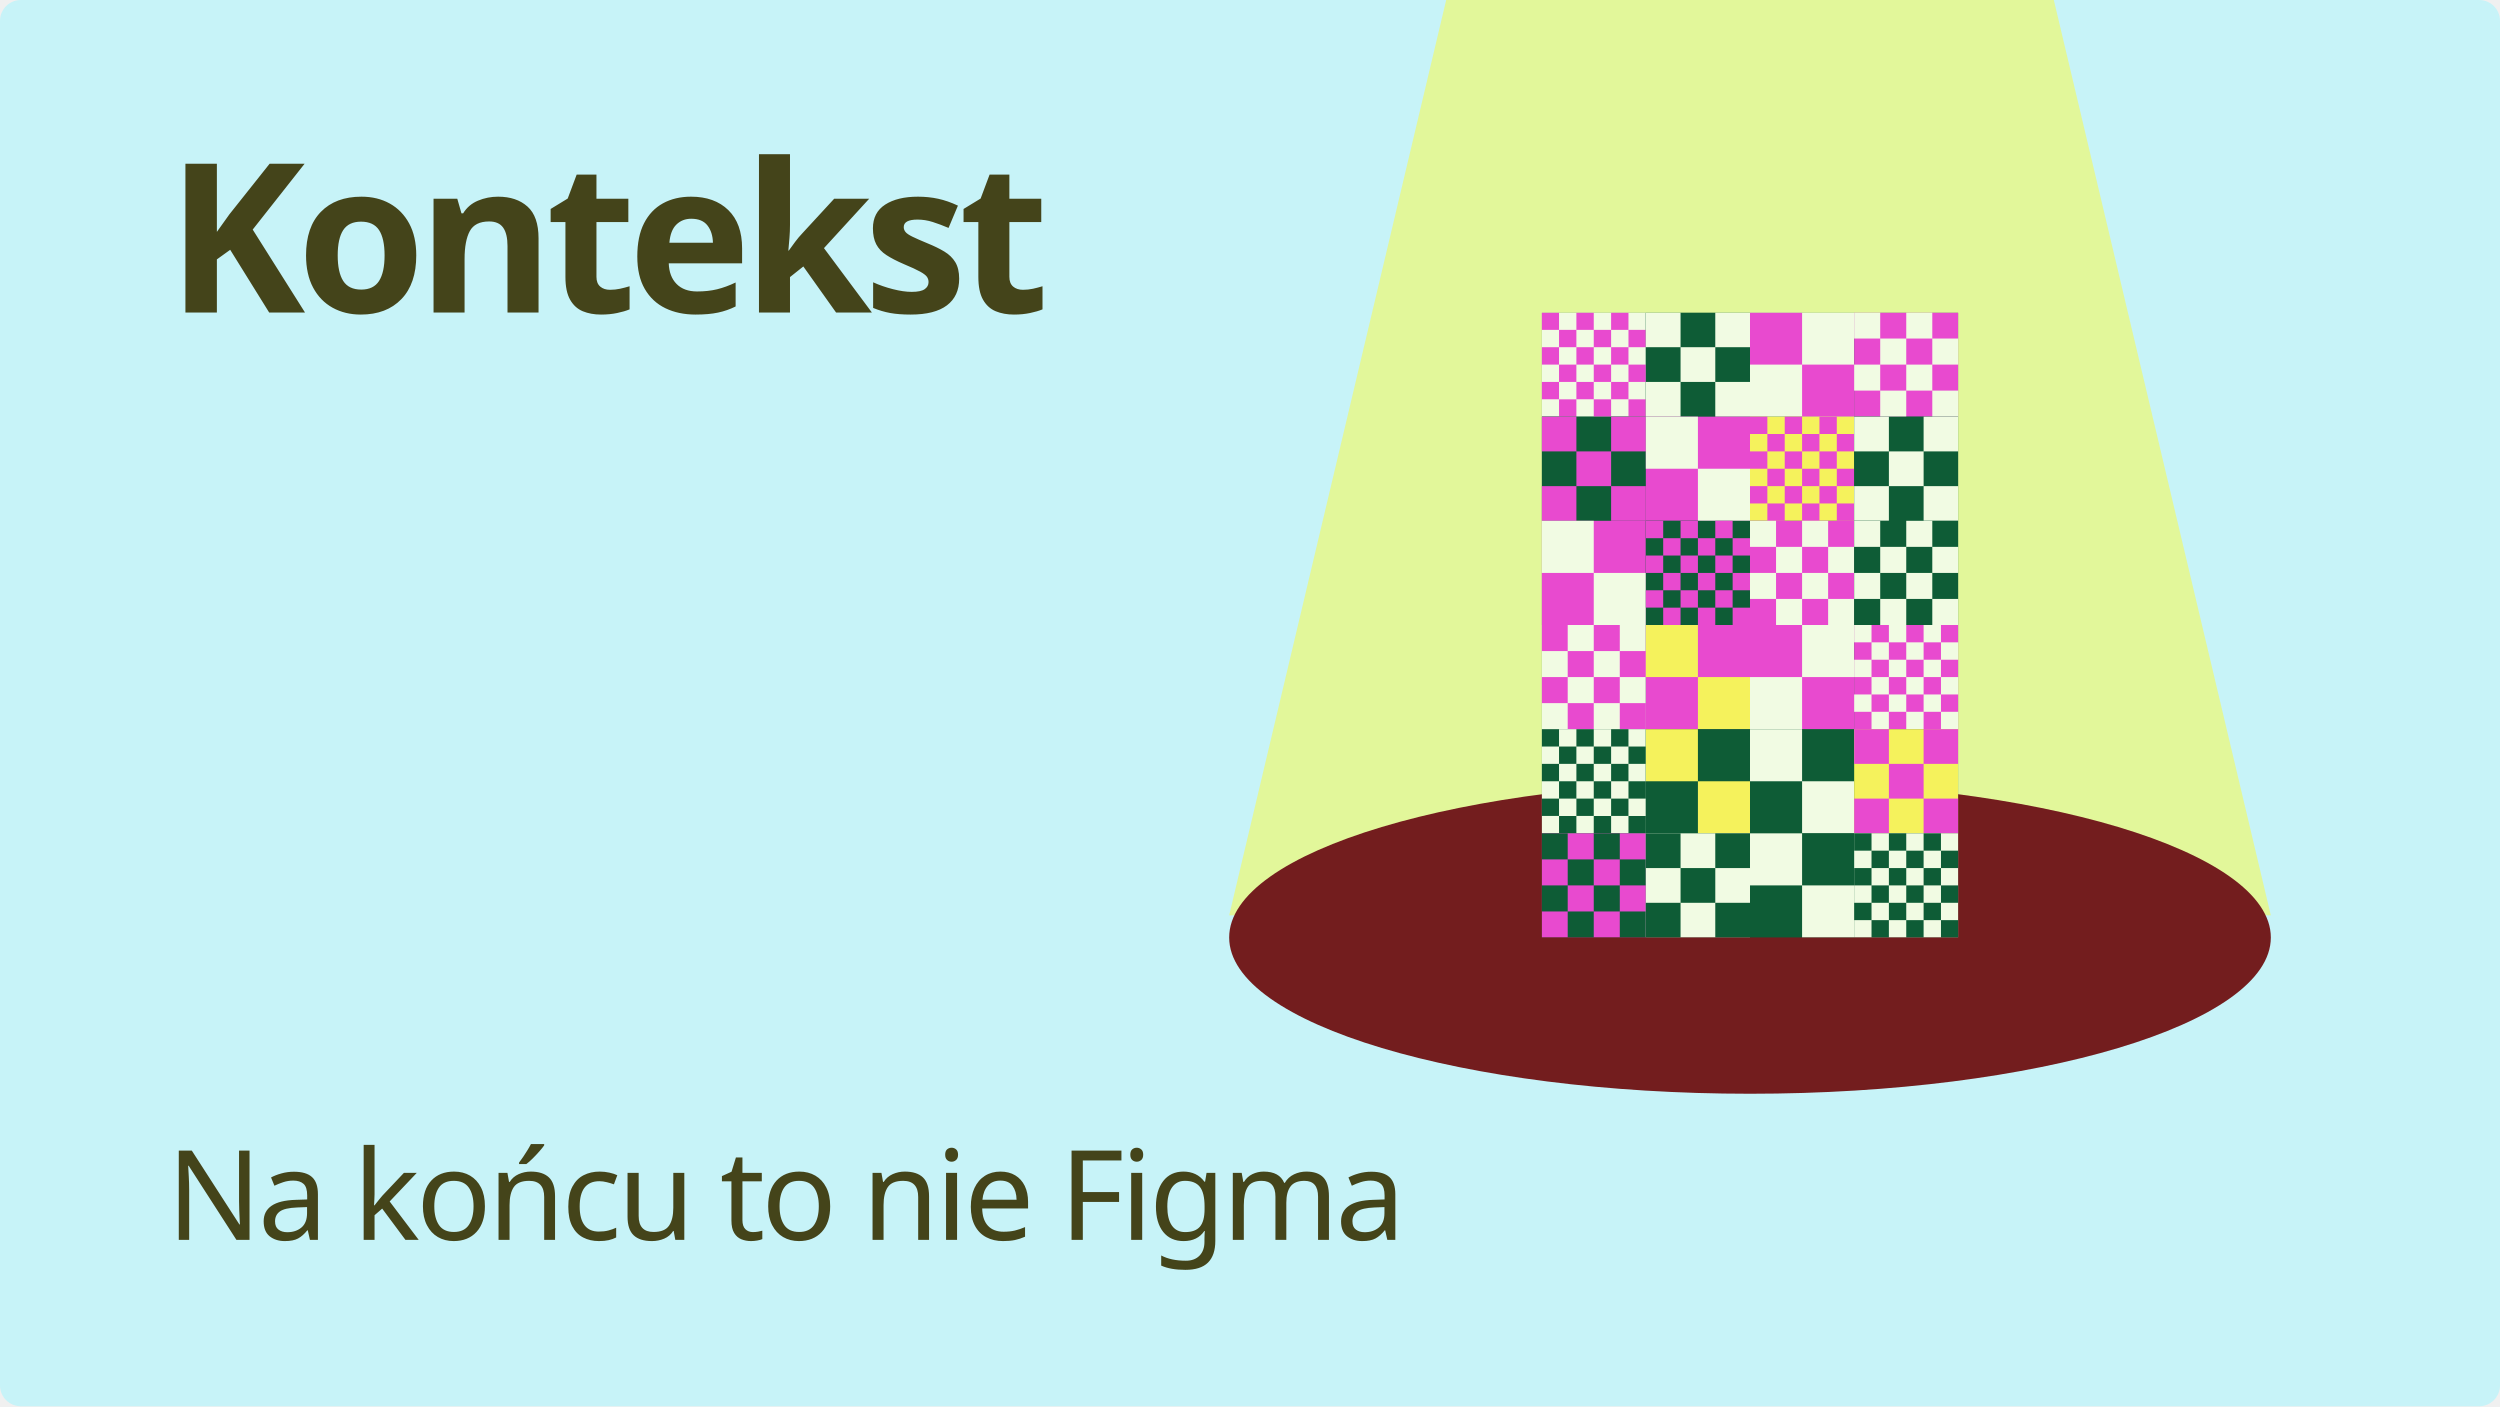
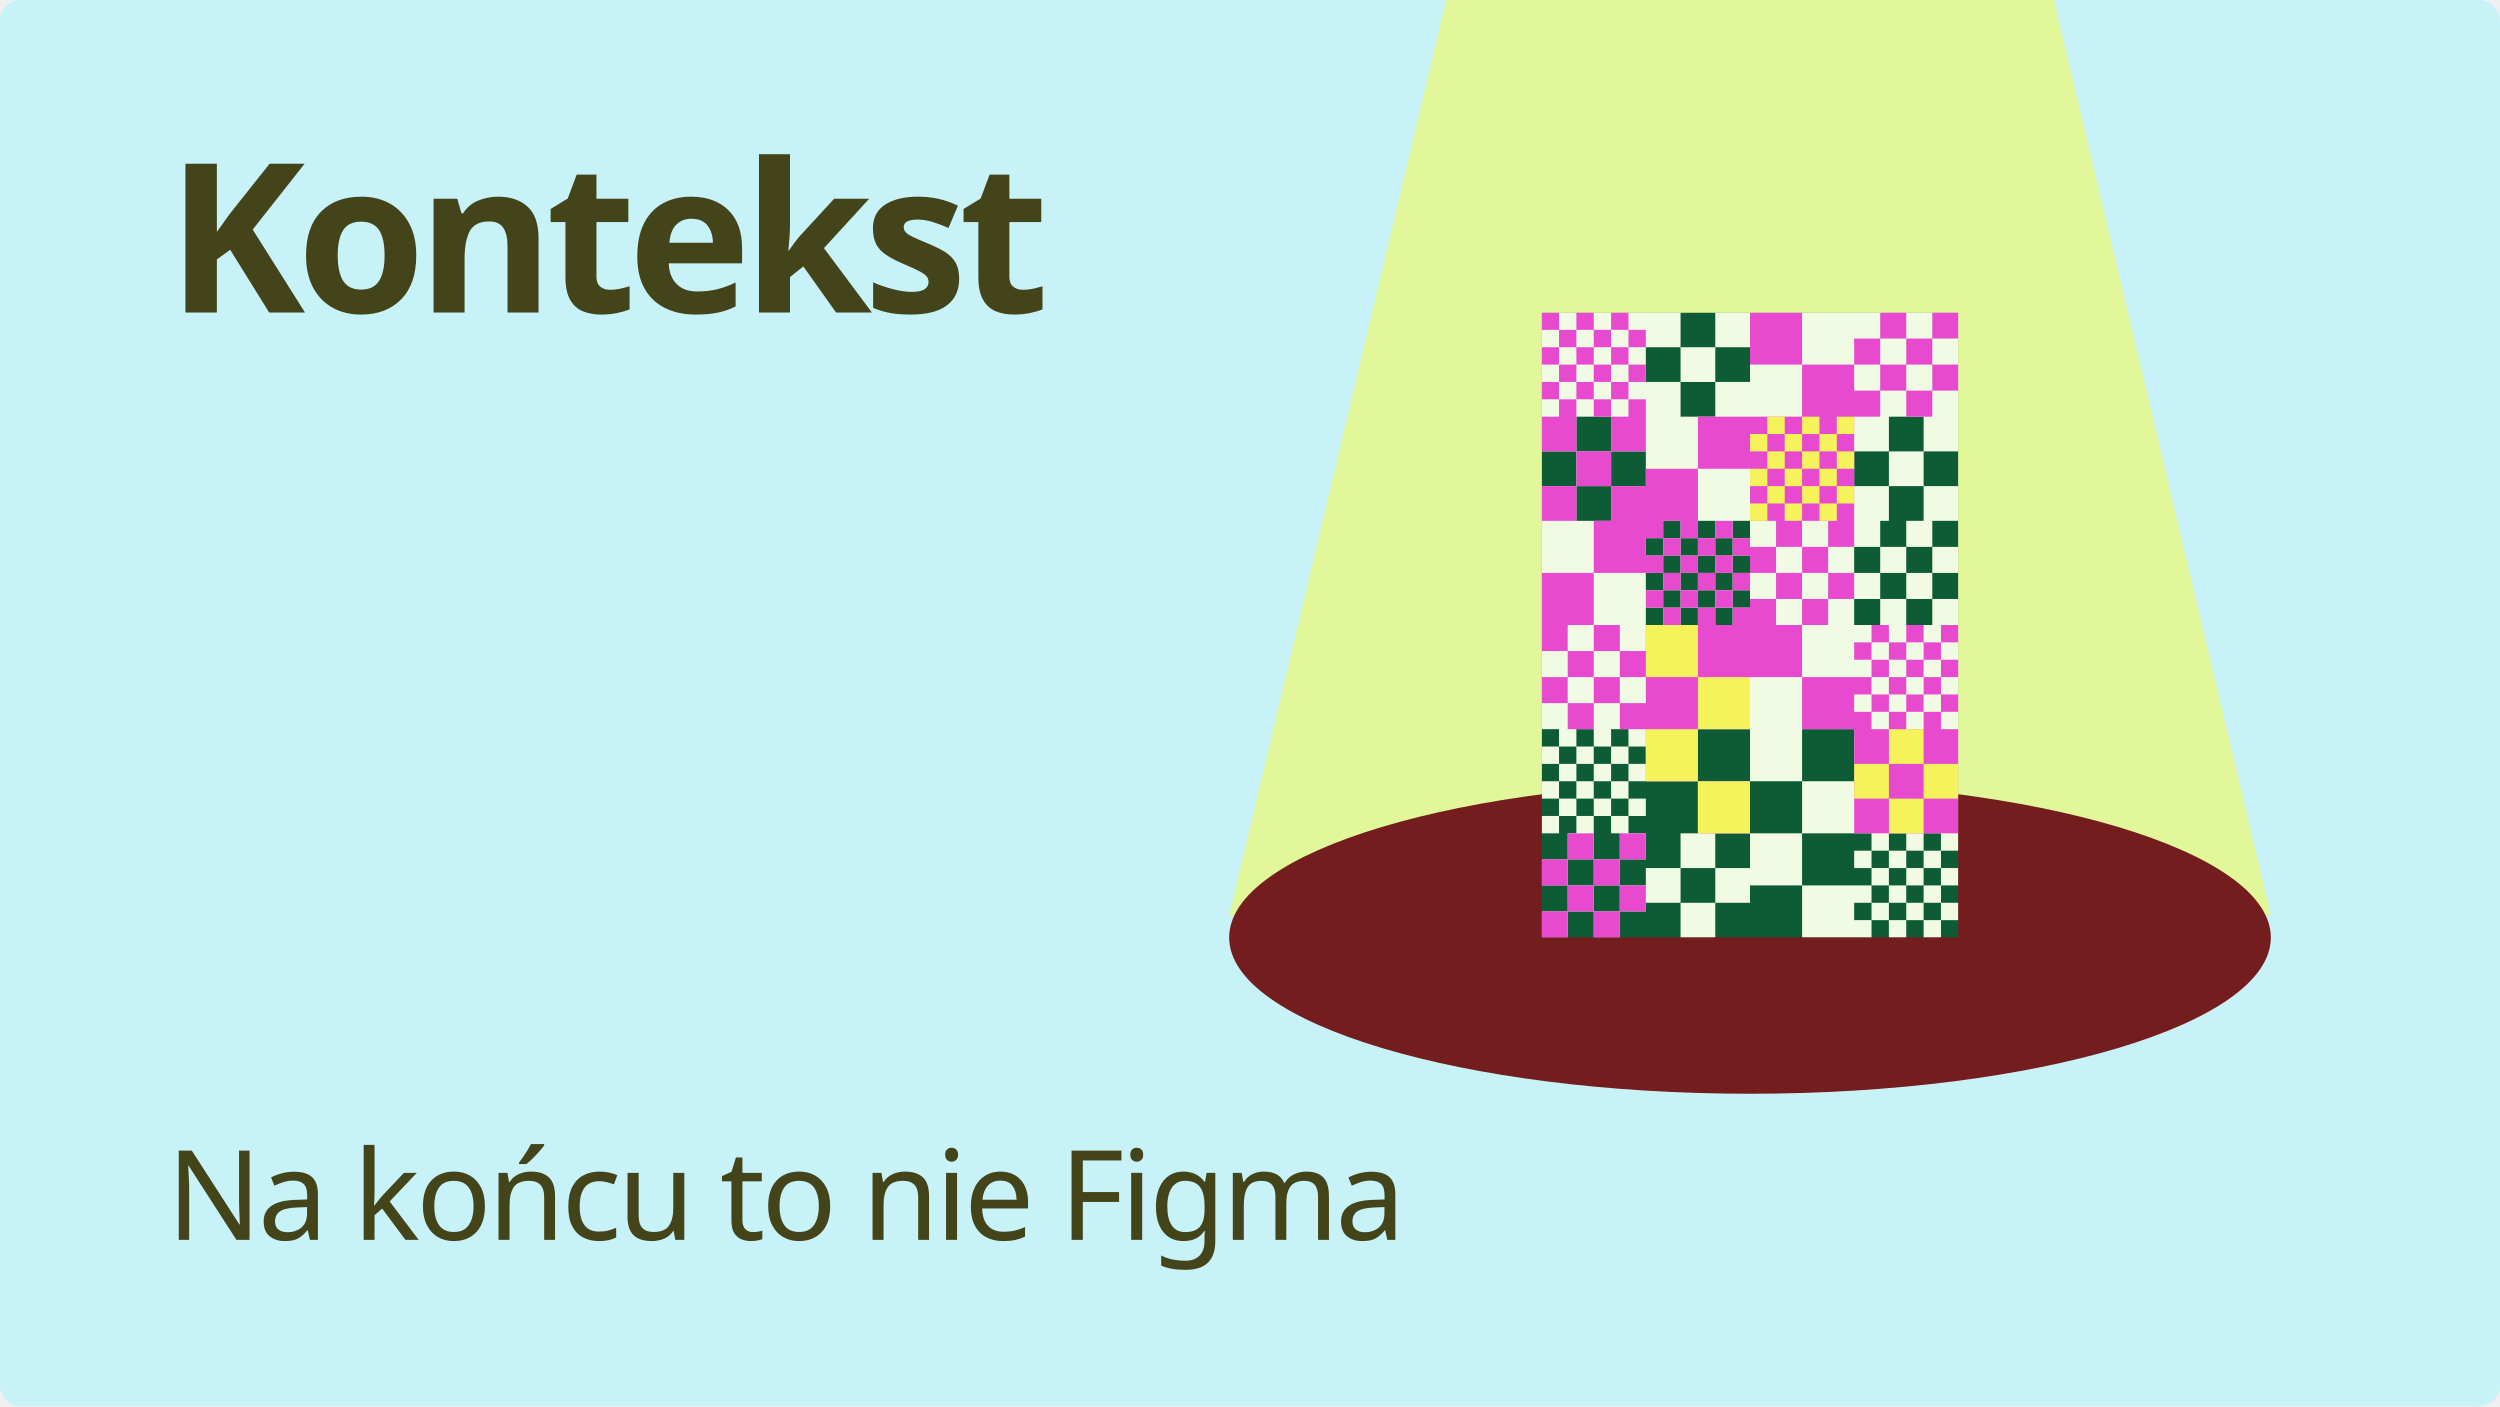
<svg xmlns="http://www.w3.org/2000/svg" width="1920" height="1080" viewBox="0 0 1920 1080" fill="none">
-   <g>
-     <g id="Template">
-       <rect width="1920" height="1080" rx="16" fill="#C7F3F8" />
-       <path id="Rectangle 89" d="M1110.67 0H1577.33L1744 703H944L1110.67 0Z" fill="#E2F79A" />
-       <text id="Kontekst" fill="#44441A" style="white-space: pre" xml:space="preserve" font-family="Figtree" font-size="160" font-weight="600" letter-spacing="-0.04em">
-         <tspan x="128" y="240">Kontekst</tspan>
-       </text>
-       <text id="Na koÅ„cu to nie Figma" fill="#44441A" style="white-space: pre" xml:space="preserve" font-family="Figtree" font-size="96" font-weight="500" letter-spacing="-0.03em">
-         <tspan x="128" y="952.2">Na końcu to nie Figma</tspan>
-       </text>
-       <ellipse id="Ellipse 9" cx="1344" cy="720" rx="400" ry="120" fill="#731D1E" />
-       <g id="Pattern / Rectangle 90">
-         <mask id="mask0_104_158" style="mask-type:alpha" maskUnits="userSpaceOnUse" x="1184" y="240" width="320" height="480">
-           <rect id="Rectangle 90" x="1184" y="240" width="320" height="480" fill="#D9D9D9" />
-         </mask>
-         <g mask="url(#mask0_104_158)">
-           <g id="Pattern">
-             <g id="Pattern tiles" clip-path="url(#clip0_104_158)">
-               <rect width="320" height="480" transform="translate(1184 240)" fill="#0E5C36" />
-               <g id="Tile / checker" clip-path="url(#clip1_104_158)">
-                 <rect width="80" height="80" transform="translate(1184 240)" fill="#F1FBE3" />
-                 <path id="Vector" d="M1184 240H1197.33V253.33H1184V240ZM1210.67 240H1224V253.33H1210.67V240ZM1237.33 240H1250.66V253.33H1237.33V240ZM1197.33 253.33H1210.66V266.66H1197.33V253.33ZM1224 253.33H1237.33V266.66H1224V253.33ZM1250.67 253.33H1264V266.66H1250.67V253.33ZM1184 266.67H1197.33V280H1184V266.67ZM1210.67 266.67H1224V280H1210.67V266.67ZM1237.33 266.67H1250.66V280H1237.33V266.67ZM1197.33 280H1210.66V293.33H1197.33V280ZM1224 280H1237.33V293.33H1224V280ZM1250.67 280H1264V293.33H1250.67V280ZM1184 293.33H1197.33V306.66H1184V293.33ZM1210.67 293.33H1224V306.66H1210.67V293.33ZM1237.33 293.33H1250.66V306.66H1237.33V293.33ZM1197.33 306.67H1210.66V320H1197.33V306.67ZM1224 306.67H1237.33V320H1224V306.67ZM1250.67 306.67H1264V320H1250.67V306.67Z" fill="#E84ACF" />
-               </g>
-               <g id="Tile / checker_2" clip-path="url(#clip2_104_158)">
-                 <rect width="80" height="80" transform="translate(1264 240)" fill="#0E5C36" />
-                 <path id="Vector_2" d="M1264 240H1290.67V266.67H1264V240ZM1317.33 240H1344V266.67H1317.33V240ZM1290.67 266.67H1317.34V293.34H1290.67V266.67ZM1264 293.33H1290.67V320H1264V293.33ZM1317.33 293.33H1344V320H1317.33V293.33Z" fill="#F1FBE3" />
-               </g>
-               <g id="Tile / checker_3" clip-path="url(#clip3_104_158)">
-                 <rect width="80" height="80" transform="translate(1344 240)" fill="#F1FBE3" />
-                 <path id="Vector_3" d="M1344 240H1384V280H1344V240ZM1384 280H1424V320H1384V280Z" fill="#E84ACF" />
-               </g>
-               <g id="Tile / checker_4" clip-path="url(#clip4_104_158)">
-                 <rect width="80" height="80" transform="translate(1424 240)" fill="#E84ACF" />
-                 <path id="Vector_4" d="M1424 240H1444V260H1424V240ZM1464 240H1484V260H1464V240ZM1444 260H1464V280H1444V260ZM1484 260H1504V280H1484V260ZM1424 280H1444V300H1424V280ZM1464 280H1484V300H1464V280ZM1444 300H1464V320H1444V300ZM1484 300H1504V320H1484V300Z" fill="#F1FBE3" />
-               </g>
-               <g id="Tile / checker_5" clip-path="url(#clip5_104_158)">
-                 <rect width="80" height="80" transform="translate(1184 320)" fill="#0E5C36" />
-                 <path id="Vector_5" d="M1184 320H1210.67V346.67H1184V320ZM1237.33 320H1264V346.67H1237.33V320ZM1210.67 346.67H1237.34V373.34H1210.67V346.67ZM1184 373.33H1210.67V400H1184V373.33ZM1237.33 373.33H1264V400H1237.33V373.33Z" fill="#E84ACF" />
-               </g>
-               <g id="Tile / checker_6" clip-path="url(#clip6_104_158)">
-                 <rect width="80" height="80" transform="translate(1264 320)" fill="#E84ACF" />
-                 <path id="Vector_6" d="M1264 320H1304V360H1264V320ZM1304 360H1344V400H1304V360Z" fill="#F1FBE3" />
-               </g>
-               <g id="Tile / checker_7" clip-path="url(#clip7_104_158)">
-                 <rect width="80" height="80" transform="translate(1344 320)" fill="#F5F25C" />
-                 <path id="Vector_7" d="M1344 320H1357.33V333.33H1344V320ZM1370.67 320H1384V333.33H1370.67V320ZM1397.33 320H1410.66V333.33H1397.33V320ZM1357.33 333.33H1370.66V346.66H1357.33V333.33ZM1384 333.33H1397.33V346.66H1384V333.33ZM1410.67 333.33H1424V346.66H1410.67V333.33ZM1344 346.67H1357.33V360H1344V346.67ZM1370.67 346.67H1384V360H1370.67V346.67ZM1397.33 346.67H1410.66V360H1397.33V346.67ZM1357.33 360H1370.66V373.33H1357.33V360ZM1384 360H1397.33V373.33H1384V360ZM1410.67 360H1424V373.33H1410.67V360ZM1344 373.33H1357.33V386.66H1344V373.33ZM1370.67 373.33H1384V386.66H1370.67V373.33ZM1397.33 373.33H1410.66V386.66H1397.33V373.33ZM1357.33 386.67H1370.66V400H1357.33V386.67ZM1384 386.67H1397.33V400H1384V386.67ZM1410.67 386.67H1424V400H1410.67V386.67Z" fill="#E84ACF" />
-               </g>
-               <g id="Tile / checker_8" clip-path="url(#clip8_104_158)">
-                 <rect width="80" height="80" transform="translate(1424 320)" fill="#0E5C36" />
-                 <path id="Vector_8" d="M1424 320H1450.67V346.67H1424V320ZM1477.33 320H1504V346.67H1477.33V320ZM1450.67 346.67H1477.34V373.34H1450.67V346.67ZM1424 373.33H1450.67V400H1424V373.33ZM1477.33 373.33H1504V400H1477.33V373.33Z" fill="#F1FBE3" />
-               </g>
-               <g id="Tile / checker_9" clip-path="url(#clip9_104_158)">
-                 <rect width="80" height="80" transform="translate(1184 400)" fill="#E84ACF" />
-                 <path id="Vector_9" d="M1184 400H1224V440H1184V400ZM1224 440H1264V480H1224V440Z" fill="#F1FBE3" />
-               </g>
-               <g id="Tile / checker_10" clip-path="url(#clip10_104_158)">
-                 <rect width="80" height="80" transform="translate(1264 400)" fill="#0E5C36" />
-                 <path id="Vector_10" d="M1264 400H1277.33V413.33H1264V400ZM1290.67 400H1304V413.33H1290.67V400ZM1317.33 400H1330.66V413.33H1317.33V400ZM1277.33 413.33H1290.66V426.66H1277.33V413.33ZM1304 413.33H1317.33V426.66H1304V413.33ZM1330.67 413.33H1344V426.66H1330.67V413.33ZM1264 426.67H1277.33V440H1264V426.67ZM1290.67 426.67H1304V440H1290.67V426.67ZM1317.33 426.67H1330.66V440H1317.33V426.67ZM1277.33 440H1290.66V453.33H1277.33V440ZM1304 440H1317.33V453.33H1304V440ZM1330.67 440H1344V453.33H1330.67V440ZM1264 453.33H1277.33V466.66H1264V453.33ZM1290.67 453.33H1304V466.66H1290.67V453.33ZM1317.33 453.33H1330.66V466.66H1317.33V453.33ZM1277.33 466.67H1290.66V480H1277.33V466.67ZM1304 466.67H1317.33V480H1304V466.67ZM1330.67 466.67H1344V480H1330.67V466.67Z" fill="#E84ACF" />
-               </g>
-               <g id="Tile / checker_11" clip-path="url(#clip11_104_158)">
-                 <rect width="80" height="80" transform="translate(1344 400)" fill="#E84ACF" />
-                 <path id="Vector_11" d="M1344 400H1364V420H1344V400ZM1384 400H1404V420H1384V400ZM1364 420H1384V440H1364V420ZM1404 420H1424V440H1404V420ZM1344 440H1364V460H1344V440ZM1384 440H1404V460H1384V440ZM1364 460H1384V480H1364V460ZM1404 460H1424V480H1404V460Z" fill="#F1FBE3" />
-               </g>
-               <g id="Tile / checker_12" clip-path="url(#clip12_104_158)">
-                 <rect width="80" height="80" transform="translate(1424 400)" fill="#0E5C36" />
-                 <path id="Vector_12" d="M1424 400H1444V420H1424V400ZM1464 400H1484V420H1464V400ZM1444 420H1464V440H1444V420ZM1484 420H1504V440H1484V420ZM1424 440H1444V460H1424V440ZM1464 440H1484V460H1464V440ZM1444 460H1464V480H1444V460ZM1484 460H1504V480H1484V460Z" fill="#F1FBE3" />
-               </g>
-               <g id="Tile / checker_13" clip-path="url(#clip13_104_158)">
-                 <rect width="80" height="80" transform="translate(1184 480)" fill="#F1FBE3" />
-                 <path id="Vector_13" d="M1184 480H1204V500H1184V480ZM1224 480H1244V500H1224V480ZM1204 500H1224V520H1204V500ZM1244 500H1264V520H1244V500ZM1184 520H1204V540H1184V520ZM1224 520H1244V540H1224V520ZM1204 540H1224V560H1204V540ZM1244 540H1264V560H1244V540Z" fill="#E84ACF" />
-               </g>
-               <g id="Tile / checker_14" clip-path="url(#clip14_104_158)">
-                 <rect width="80" height="80" transform="translate(1264 480)" fill="#E84ACF" />
-                 <path id="Vector_14" d="M1264 480H1304V520H1264V480ZM1304 520H1344V560H1304V520Z" fill="#F5F25C" />
-               </g>
-               <g id="Tile / checker_15" clip-path="url(#clip15_104_158)">
-                 <rect width="80" height="80" transform="translate(1344 480)" fill="#F1FBE3" />
-                 <path id="Vector_15" d="M1344 480H1384V520H1344V480ZM1384 520H1424V560H1384V520Z" fill="#E84ACF" />
-               </g>
-               <g id="Tile / checker_16" clip-path="url(#clip16_104_158)">
-                 <rect width="80" height="80" transform="translate(1424 480)" fill="#E84ACF" />
-                 <path id="Vector_16" d="M1424 480H1437.33V493.33H1424V480ZM1450.67 480H1464V493.33H1450.67V480ZM1477.33 480H1490.66V493.33H1477.33V480ZM1437.33 493.33H1450.66V506.66H1437.33V493.33ZM1464 493.33H1477.33V506.66H1464V493.33ZM1490.67 493.33H1504V506.66H1490.67V493.33ZM1424 506.67H1437.33V520H1424V506.67ZM1450.67 506.67H1464V520H1450.67V506.67ZM1477.33 506.67H1490.66V520H1477.33V506.67ZM1437.33 520H1450.66V533.33H1437.33V520ZM1464 520H1477.33V533.33H1464V520ZM1490.67 520H1504V533.33H1490.67V520ZM1424 533.33H1437.33V546.66H1424V533.33ZM1450.67 533.33H1464V546.66H1450.67V533.33ZM1477.33 533.33H1490.66V546.66H1477.33V533.33ZM1437.33 546.67H1450.66V560H1437.33V546.67ZM1464 546.67H1477.33V560H1464V546.67ZM1490.67 546.67H1504V560H1490.67V546.67Z" fill="#F1FBE3" />
-               </g>
-               <g id="Tile / checker_17" clip-path="url(#clip17_104_158)">
-                 <rect width="80" height="80" transform="translate(1184 560)" fill="#F1FBE3" />
-                 <path id="Vector_17" d="M1184 560H1197.33V573.33H1184V560ZM1210.67 560H1224V573.33H1210.67V560ZM1237.33 560H1250.66V573.33H1237.33V560ZM1197.33 573.33H1210.66V586.66H1197.33V573.33ZM1224 573.33H1237.33V586.66H1224V573.33ZM1250.67 573.33H1264V586.66H1250.67V573.33ZM1184 586.67H1197.33V600H1184V586.67ZM1210.67 586.67H1224V600H1210.67V586.67ZM1237.33 586.67H1250.66V600H1237.33V586.67ZM1197.33 600H1210.66V613.33H1197.33V600ZM1224 600H1237.33V613.33H1224V600ZM1250.67 600H1264V613.33H1250.67V600ZM1184 613.33H1197.33V626.66H1184V613.33ZM1210.67 613.33H1224V626.66H1210.67V613.33ZM1237.33 613.33H1250.66V626.66H1237.33V613.33ZM1197.33 626.67H1210.66V640H1197.33V626.67ZM1224 626.67H1237.33V640H1224V626.67ZM1250.67 626.67H1264V640H1250.67V626.67Z" fill="#0E5C36" />
-               </g>
-               <g id="Tile / checker_18" clip-path="url(#clip18_104_158)">
-                 <rect width="80" height="80" transform="translate(1264 560)" fill="#0E5C36" />
-                 <path id="Vector_18" d="M1264 560H1304V600H1264V560ZM1304 600H1344V640H1304V600Z" fill="#F5F25C" />
-               </g>
-               <g id="Tile / checker_19" clip-path="url(#clip19_104_158)">
-                 <rect width="80" height="80" transform="translate(1344 560)" fill="#0E5C36" />
-                 <path id="Vector_19" d="M1344 560H1384V600H1344V560ZM1384 600H1424V640H1384V600Z" fill="#F1FBE3" />
-               </g>
-               <g id="Tile / checker_20" clip-path="url(#clip20_104_158)">
-                 <rect width="80" height="80" transform="translate(1424 560)" fill="#F5F25C" />
-                 <path id="Vector_20" d="M1424 560H1450.67V586.67H1424V560ZM1477.33 560H1504V586.67H1477.33V560ZM1450.67 586.67H1477.34V613.34H1450.67V586.67ZM1424 613.33H1450.67V640H1424V613.33ZM1477.33 613.33H1504V640H1477.33V613.33Z" fill="#E84ACF" />
-               </g>
-               <g id="Tile / checker_21" clip-path="url(#clip21_104_158)">
-                 <rect width="80" height="80" transform="translate(1184 640)" fill="#E84ACF" />
-                 <path id="Vector_21" d="M1184 640H1204V660H1184V640ZM1224 640H1244V660H1224V640ZM1204 660H1224V680H1204V660ZM1244 660H1264V680H1244V660ZM1184 680H1204V700H1184V680ZM1224 680H1244V700H1224V680ZM1204 700H1224V720H1204V700ZM1244 700H1264V720H1244V700Z" fill="#0E5C36" />
-               </g>
-               <g id="Tile / checker_22" clip-path="url(#clip22_104_158)">
-                 <rect width="80" height="80" transform="translate(1264 640)" fill="#F1FBE3" />
-                 <path id="Vector_22" d="M1264 640H1290.67V666.67H1264V640ZM1317.33 640H1344V666.67H1317.33V640ZM1290.67 666.67H1317.34V693.34H1290.67V666.67ZM1264 693.33H1290.67V720H1264V693.33ZM1317.33 693.33H1344V720H1317.33V693.33Z" fill="#0E5C36" />
-               </g>
-               <g id="Tile / checker_23" clip-path="url(#clip23_104_158)">
-                 <rect width="80" height="80" transform="translate(1344 640)" fill="#0E5C36" />
-                 <path id="Vector_23" d="M1344 640H1384V680H1344V640ZM1384 680H1424V720H1384V680Z" fill="#F1FBE3" />
-               </g>
-               <g id="Tile / checker_24" clip-path="url(#clip24_104_158)">
-                 <rect width="80" height="80" transform="translate(1424 640)" fill="#F1FBE3" />
-                 <path id="Vector_24" d="M1424 640H1437.33V653.33H1424V640ZM1450.67 640H1464V653.33H1450.67V640ZM1477.33 640H1490.66V653.33H1477.33V640ZM1437.33 653.33H1450.66V666.66H1437.33V653.33ZM1464 653.33H1477.33V666.66H1464V653.33ZM1490.67 653.33H1504V666.66H1490.67V653.33ZM1424 666.67H1437.33V680H1424V666.67ZM1450.67 666.67H1464V680H1450.67V666.67ZM1477.33 666.67H1490.66V680H1477.33V666.67ZM1437.33 680H1450.66V693.33H1437.33V680ZM1464 680H1477.33V693.33H1464V680ZM1490.67 680H1504V693.33H1490.67V680ZM1424 693.33H1437.33V706.66H1424V693.33ZM1450.67 693.33H1464V706.66H1450.67V693.33ZM1477.33 693.33H1490.66V706.66H1477.33V693.33ZM1437.33 706.67H1450.66V720H1437.33V706.67ZM1464 706.67H1477.33V720H1464V706.67ZM1490.67 706.67H1504V720H1490.67V706.67Z" fill="#0E5C36" />
-               </g>
+   <g id="Template">
+     <rect width="1920" height="1080" rx="16" fill="#C7F3F8" />
+     <path id="Rectangle 89" d="M1110.67 0H1577.33L1744 703H944L1110.67 0Z" fill="#E2F79A" />
+     <text id="Kontekst" fill="#44441A" style="white-space: pre" xml:space="preserve" font-family="Figtree" font-size="160" font-weight="600" letter-spacing="-0.04em">
+       <tspan x="128" y="240">Kontekst</tspan>
+     </text>
+     <text id="Na koÅ„cu to nie Figma" fill="#44441A" style="white-space: pre" xml:space="preserve" font-family="Figtree" font-size="96" font-weight="500" letter-spacing="-0.03em">
+       <tspan x="128" y="952.2">Na końcu to nie Figma</tspan>
+     </text>
+     <ellipse id="Ellipse 9" cx="1344" cy="720" rx="400" ry="120" fill="#731D1E" />
+     <g id="Pattern / Rectangle 90">
+       <mask id="mask0_171_2" style="mask-type:alpha" maskUnits="userSpaceOnUse" x="1184" y="240" width="320" height="480">
+         <rect id="Rectangle 90" x="1184" y="240" width="320" height="480" fill="#D9D9D9" />
+       </mask>
+       <g mask="url(#mask0_171_2)">
+         <g id="Pattern">
+           <g id="Pattern tiles">
+             <path id="Color 1" d="M1504 240V720H1184V240H1504Z" fill="#0E5C36" />
+             <g id="Color 2">
+               <path d="M1317.33 720H1290.67V693.34H1317.33V720Z" fill="#F1FBE3" />
+               <path d="M1384 680H1344V693.33H1317.34V666.67H1344V640H1384V680Z" fill="#F1FBE3" />
+               <path d="M1484 460H1464V440H1484V460Z" fill="#F1FBE3" />
+               <path d="M1464 440H1444V420H1464V440Z" fill="#F1FBE3" />
+               <path d="M1504 440H1484V420H1504V440Z" fill="#F1FBE3" />
+               <path d="M1304 466.66H1290.67V453.33H1304V466.66Z" fill="#F1FBE3" />
+               <path d="M1330.66 466.66H1317.33V453.33H1330.66V466.66Z" fill="#F1FBE3" />
+               <path d="M1290.66 453.33H1277.33V440H1290.66V453.33Z" fill="#F1FBE3" />
+               <path d="M1317.33 453.33H1304V440H1317.33V453.33Z" fill="#F1FBE3" />
+               <path d="M1304 440H1290.67V426.67H1304V440Z" fill="#F1FBE3" />
+               <path d="M1330.66 440H1317.33V426.67H1330.66V440Z" fill="#F1FBE3" />
+               <path d="M1290.66 426.66H1277.33V413.33H1290.66V426.66Z" fill="#F1FBE3" />
+               <path d="M1317.33 426.66H1304V413.33H1317.33V426.66Z" fill="#F1FBE3" />
+               <path fill-rule="evenodd" clip-rule="evenodd" d="M1504 653.33H1490.67V666.66H1504V680H1490.67V693.33H1504V706.67H1490.67V720H1477.33V706.67H1464V720H1450.66V706.67H1437.33V720H1384V680H1437.33V666.67H1424V653.33H1437.33V640H1384V600H1424V560H1384V600H1344V560H1304V600H1250.67V613.33H1264V626.67H1250.67V640H1264V660H1244V680H1224V700H1244V680H1264V666.67H1290.67V640H1304V600H1344V640H1317.33V666.67H1290.67V693.33H1264V700H1244V720H1224V700H1204V720H1184V700H1204V680H1184V660H1204V640H1210.66V626.67H1197.33V640H1184V626.66H1197.33V613.33H1184V600H1197.33V586.67H1184V573.33H1197.33V560H1184V373.33H1210.67V346.67H1237.33V320H1210.67V346.67H1184V240H1290.67V266.67H1264V293.33H1290.67V266.67H1317.33V240H1504V346.67H1477.34V373.33H1504V400H1484V420H1464V400H1477.33V373.34H1450.67V400H1444V420H1424V440H1444V460H1424V480H1444V460H1464V480H1484V460H1504V653.33ZM1224 660H1244V640H1237.33V626.67H1224V660ZM1450.67 653.33H1464V640H1450.67V653.33ZM1424 706.66H1437.33V693.33H1424V706.66ZM1450.67 706.66H1464V693.33H1450.67V706.66ZM1477.33 706.66H1490.66V693.33H1477.33V706.66ZM1437.33 693.33H1450.66V680H1437.33V693.33ZM1464 693.33H1477.33V680H1464V693.33ZM1204 680H1224V660H1204V680ZM1450.67 680H1464V666.67H1450.67V680ZM1477.33 680H1490.66V666.67H1477.33V680ZM1437.33 666.66H1450.66V653.33H1437.33V666.66ZM1464 666.66H1477.33V653.33H1464V666.66ZM1210.67 626.66H1224V613.33H1210.67V626.66ZM1237.33 626.66H1250.66V613.33H1237.33V626.66ZM1197.33 613.33H1210.66V600H1197.33V613.33ZM1224 613.33H1237.33V600H1224V613.33ZM1210.67 600H1224V586.67H1210.67V600ZM1237.33 600H1250.66V586.67H1237.33V600ZM1250.67 573.33V586.66H1264V573.33H1250.67ZM1197.33 586.66H1210.66V573.33H1197.33V586.66ZM1224 586.66H1237.33V573.33H1224V586.66ZM1210.67 560V573.33H1224V560H1210.67ZM1237.33 560V573.33H1250.66V560H1237.33ZM1330.66 413.33H1317.33V400H1304V413.33H1290.67V400H1277.33V413.33H1264V426.67H1277.33V440H1264V453.33H1277.33V466.66H1264V480H1277.33V466.67H1290.66V480H1304V466.67H1317.33V480H1330.67V466.67H1344V453.33H1330.67V440H1344V426.66H1330.67V413.33H1344V400H1330.66V413.33ZM1450.67 320V346.67H1424V373.33H1450.67V346.67H1477.33V320H1450.67ZM1237.34 346.67V373.33H1264V346.67H1237.34ZM1290.67 320H1317.33V293.34H1290.67V320ZM1317.34 266.67V293.33H1344V266.67H1317.34ZM1477.33 653.33H1490.66V640H1477.33V653.33ZM1237.33 400V373.34H1210.67V400H1237.33Z" fill="#F1FBE3" />
+             </g>
+             <g id="Color 3">
+               <path fill-rule="evenodd" clip-rule="evenodd" d="M1224 660H1244V640H1264V660H1244V680H1224V700H1244V680H1264V700H1244V720H1224V700H1204V720H1184V700H1204V680H1184V660H1204V640H1224V660ZM1204 680H1224V660H1204V680Z" fill="#E84ACF" />
+               <path d="M1344 640H1304V600H1344V640Z" fill="#E84ACF" />
+               <path fill-rule="evenodd" clip-rule="evenodd" d="M1450.67 493.33H1464V480H1477.33V493.33H1490.66V480H1504V493.33H1490.67V506.66H1504V520H1490.67V533.33H1504V546.67H1490.67V560H1504V640H1424V560H1384V520H1437.33V506.67H1424V493.33H1437.33V480H1450.67V493.33ZM1464 560H1477.33V546.67H1464V560ZM1437.33 560H1450.66V546.67H1437.33V560ZM1424 546.66H1437.33V533.33H1424V546.66ZM1450.67 546.66H1464V533.33H1450.67V546.66ZM1477.33 546.66H1490.66V533.33H1477.33V546.66ZM1437.33 533.33H1450.66V520H1437.33V533.33ZM1464 533.33H1477.33V520H1464V533.33ZM1450.67 520H1464V506.67H1450.67V520ZM1477.33 520H1490.66V506.67H1477.33V520ZM1437.33 506.66H1450.66V493.33H1437.33V506.66ZM1464 506.66H1477.33V493.33H1464V506.66Z" fill="#E84ACF" />
+               <path fill-rule="evenodd" clip-rule="evenodd" d="M1304 600H1264V560H1244V540H1264V520H1244V500H1264V480H1277.33V466.67H1290.66V480H1304V466.67H1317.33V480H1330.67V466.67H1344V460H1364V440H1344V453.33H1330.67V440H1344V426.66H1330.67V413.33H1344V420H1364V400H1344V360H1304V413.33H1290.67V400H1277.33V413.33H1264V426.67H1277.33V440H1224V480H1204V500H1184V440H1224V400H1237.33V373.34H1210.67V400H1184V373.33H1210.67V346.67H1237.33V320H1250.67V306.67H1264V346.67H1237.34V373.33H1264V360H1304V320H1384V280H1424V260H1444V240H1464V260H1484V240H1504V260H1484V280H1464V300H1484V280H1504V300H1484V320H1464V300H1444V320H1424V420H1404V440H1384V460H1404V440H1424V460H1404V480H1384V460H1364V480H1384V520H1344V560H1304V600ZM1364 440H1384V420H1364V440ZM1384 400V420H1404V400H1384ZM1424 300H1444V280H1424V300ZM1444 280H1464V260H1444V280Z" fill="#E84ACF" />
+               <path d="M1224 560H1204V540H1224V560Z" fill="#E84ACF" />
+               <path d="M1204 540H1184V520H1204V540Z" fill="#E84ACF" />
+               <path d="M1244 540H1224V520H1244V540Z" fill="#E84ACF" />
+               <path d="M1224 520H1204V500H1224V520Z" fill="#E84ACF" />
+               <path d="M1244 500H1224V480H1244V500Z" fill="#E84ACF" />
+               <path d="M1277.33 466.66H1264V453.33H1277.33V466.66Z" fill="#E84ACF" />
+               <path d="M1304 466.66H1290.67V453.33H1304V466.66Z" fill="#E84ACF" />
+               <path d="M1330.66 466.66H1317.33V453.33H1330.66V466.66Z" fill="#E84ACF" />
+               <path d="M1290.66 453.33H1277.33V440H1290.66V453.33Z" fill="#E84ACF" />
+               <path d="M1317.33 453.33H1304V440H1317.33V453.33Z" fill="#E84ACF" />
+               <path d="M1304 440H1290.67V426.67H1304V440Z" fill="#E84ACF" />
+               <path d="M1330.66 440H1317.33V426.67H1330.66V440Z" fill="#E84ACF" />
+               <path d="M1290.66 426.66H1277.33V413.33H1290.66V426.66Z" fill="#E84ACF" />
+               <path d="M1317.33 426.66H1304V413.33H1317.33V426.66Z" fill="#E84ACF" />
+               <path d="M1330.66 413.33H1317.33V400H1330.66V413.33Z" fill="#E84ACF" />
+               <path d="M1210.66 320H1210.67V346.67H1184V320H1197.33V306.67H1210.66V320Z" fill="#E84ACF" />
+               <path d="M1237.33 320H1224V306.67H1237.33V320Z" fill="#E84ACF" />
+               <path d="M1197.33 306.66H1184V293.33H1197.33V306.66Z" fill="#E84ACF" />
+               <path d="M1224 306.66H1210.67V293.33H1224V306.66Z" fill="#E84ACF" />
+               <path d="M1250.66 306.66H1237.33V293.33H1250.66V306.66Z" fill="#E84ACF" />
+               <path d="M1210.66 293.33H1197.33V280H1210.66V293.33Z" fill="#E84ACF" />
+               <path d="M1237.33 293.33H1224V280H1237.33V293.33Z" fill="#E84ACF" />
+               <path d="M1264 293.33H1250.67V280H1264V293.33Z" fill="#E84ACF" />
+               <path d="M1197.33 280H1184V266.67H1197.33V280Z" fill="#E84ACF" />
+               <path d="M1224 280H1210.67V266.67H1224V280Z" fill="#E84ACF" />
+               <path d="M1250.66 280H1237.33V266.67H1250.66V280Z" fill="#E84ACF" />
+               <path d="M1384 280H1344V240H1384V280Z" fill="#E84ACF" />
+               <path d="M1210.66 266.66H1197.33V253.33H1210.66V266.66Z" fill="#E84ACF" />
+               <path d="M1237.33 266.66H1224V253.33H1237.33V266.66Z" fill="#E84ACF" />
+               <path d="M1264 266.66H1250.67V253.33H1264V266.66Z" fill="#E84ACF" />
+               <path d="M1197.33 253.33H1184V240H1197.33V253.33Z" fill="#E84ACF" />
+               <path d="M1224 253.33H1210.67V240H1224V253.33Z" fill="#E84ACF" />
+               <path d="M1250.66 253.33H1237.33V240H1250.66V253.33Z" fill="#E84ACF" />
+             </g>
+             <g id="Color 4">
+               <path d="M1344 640H1304V600H1344V640Z" fill="#F5F25C" />
+               <path d="M1477.33 640H1450.67V613.34H1477.33V640Z" fill="#F5F25C" />
+               <path d="M1477.33 586.67H1450.67V613.33H1424V586.67H1450.67V560H1477.33V586.67Z" fill="#F5F25C" />
+               <path d="M1504 613.33H1477.34V586.67H1504V613.33Z" fill="#F5F25C" />
+               <path d="M1304 600H1264V560H1304V600Z" fill="#F5F25C" />
+               <path d="M1344 560H1304V520H1344V560Z" fill="#F5F25C" />
+               <path d="M1304 520H1264V480H1304V520Z" fill="#F5F25C" />
+               <path fill-rule="evenodd" clip-rule="evenodd" d="M1370.67 333.33H1384V320H1397.33V333.33H1410.66V320H1424V333.33H1410.67V346.66H1424V360H1410.67V373.33H1424V386.67H1410.67V400H1397.33V386.67H1384V400H1370.66V386.67H1357.33V400H1344V386.66H1357.33V373.33H1344V360H1357.33V346.67H1344V333.33H1357.33V320H1370.67V333.33ZM1370.67 386.66H1384V373.33H1370.67V386.66ZM1397.33 386.66H1410.66V373.33H1397.33V386.66ZM1357.33 373.33H1370.66V360H1357.33V373.33ZM1384 373.33H1397.33V360H1384V373.33ZM1370.67 360H1384V346.67H1370.67V360ZM1397.33 360H1410.66V346.67H1397.33V360ZM1357.33 346.66H1370.66V333.33H1357.33V346.66ZM1384 346.66H1397.33V333.33H1384V346.66Z" fill="#F5F25C" />
            </g>
          </g>
        </g>
      </g>
    </g>
  </g>
-   <defs>
-     <clipPath id="clip0_104_158">
-       <rect width="320" height="480" fill="white" transform="translate(1184 240)" />
-     </clipPath>
-     <clipPath id="clip1_104_158">
-       <rect width="80" height="80" fill="white" transform="translate(1184 240)" />
-     </clipPath>
-     <clipPath id="clip2_104_158">
-       <rect width="80" height="80" fill="white" transform="translate(1264 240)" />
-     </clipPath>
-     <clipPath id="clip3_104_158">
-       <rect width="80" height="80" fill="white" transform="translate(1344 240)" />
-     </clipPath>
-     <clipPath id="clip4_104_158">
-       <rect width="80" height="80" fill="white" transform="translate(1424 240)" />
-     </clipPath>
-     <clipPath id="clip5_104_158">
-       <rect width="80" height="80" fill="white" transform="translate(1184 320)" />
-     </clipPath>
-     <clipPath id="clip6_104_158">
-       <rect width="80" height="80" fill="white" transform="translate(1264 320)" />
-     </clipPath>
-     <clipPath id="clip7_104_158">
-       <rect width="80" height="80" fill="white" transform="translate(1344 320)" />
-     </clipPath>
-     <clipPath id="clip8_104_158">
-       <rect width="80" height="80" fill="white" transform="translate(1424 320)" />
-     </clipPath>
-     <clipPath id="clip9_104_158">
-       <rect width="80" height="80" fill="white" transform="translate(1184 400)" />
-     </clipPath>
-     <clipPath id="clip10_104_158">
-       <rect width="80" height="80" fill="white" transform="translate(1264 400)" />
-     </clipPath>
-     <clipPath id="clip11_104_158">
-       <rect width="80" height="80" fill="white" transform="translate(1344 400)" />
-     </clipPath>
-     <clipPath id="clip12_104_158">
-       <rect width="80" height="80" fill="white" transform="translate(1424 400)" />
-     </clipPath>
-     <clipPath id="clip13_104_158">
-       <rect width="80" height="80" fill="white" transform="translate(1184 480)" />
-     </clipPath>
-     <clipPath id="clip14_104_158">
-       <rect width="80" height="80" fill="white" transform="translate(1264 480)" />
-     </clipPath>
-     <clipPath id="clip15_104_158">
-       <rect width="80" height="80" fill="white" transform="translate(1344 480)" />
-     </clipPath>
-     <clipPath id="clip16_104_158">
-       <rect width="80" height="80" fill="white" transform="translate(1424 480)" />
-     </clipPath>
-     <clipPath id="clip17_104_158">
-       <rect width="80" height="80" fill="white" transform="translate(1184 560)" />
-     </clipPath>
-     <clipPath id="clip18_104_158">
-       <rect width="80" height="80" fill="white" transform="translate(1264 560)" />
-     </clipPath>
-     <clipPath id="clip19_104_158">
-       <rect width="80" height="80" fill="white" transform="translate(1344 560)" />
-     </clipPath>
-     <clipPath id="clip20_104_158">
-       <rect width="80" height="80" fill="white" transform="translate(1424 560)" />
-     </clipPath>
-     <clipPath id="clip21_104_158">
-       <rect width="80" height="80" fill="white" transform="translate(1184 640)" />
-     </clipPath>
-     <clipPath id="clip22_104_158">
-       <rect width="80" height="80" fill="white" transform="translate(1264 640)" />
-     </clipPath>
-     <clipPath id="clip23_104_158">
-       <rect width="80" height="80" fill="white" transform="translate(1344 640)" />
-     </clipPath>
-     <clipPath id="clip24_104_158">
-       <rect width="80" height="80" fill="white" transform="translate(1424 640)" />
-     </clipPath>
-   </defs>
</svg>
